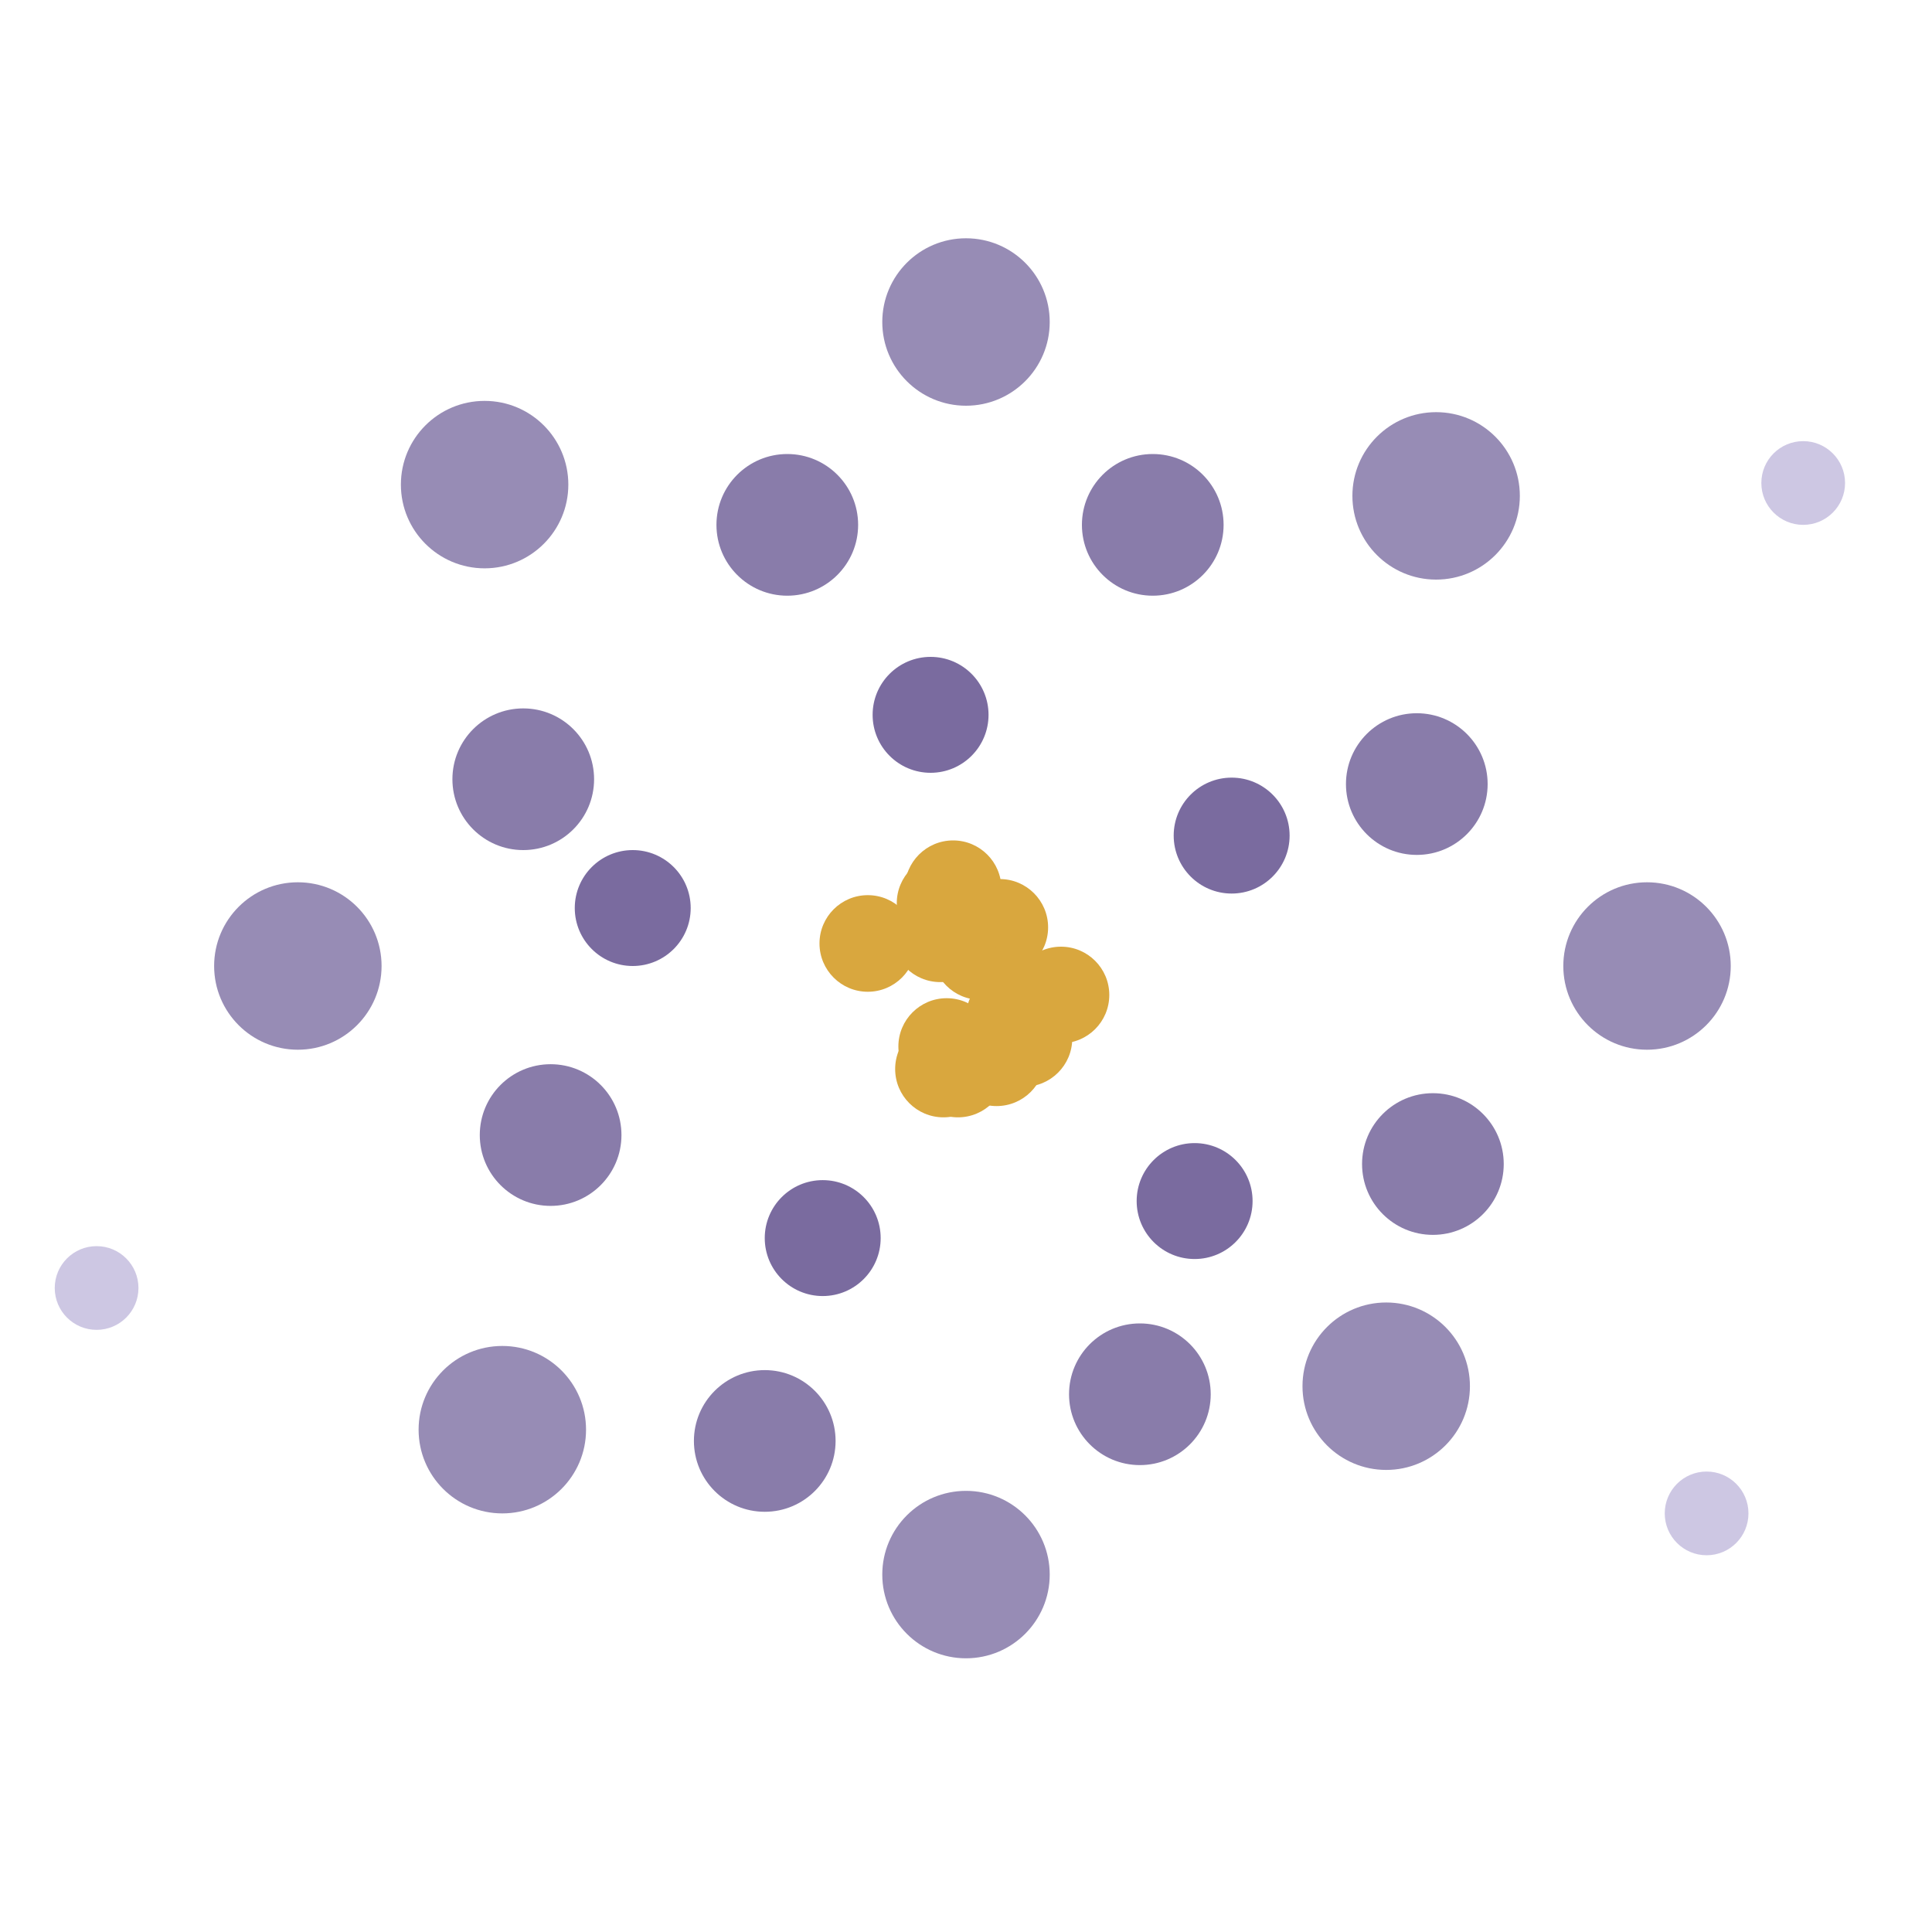
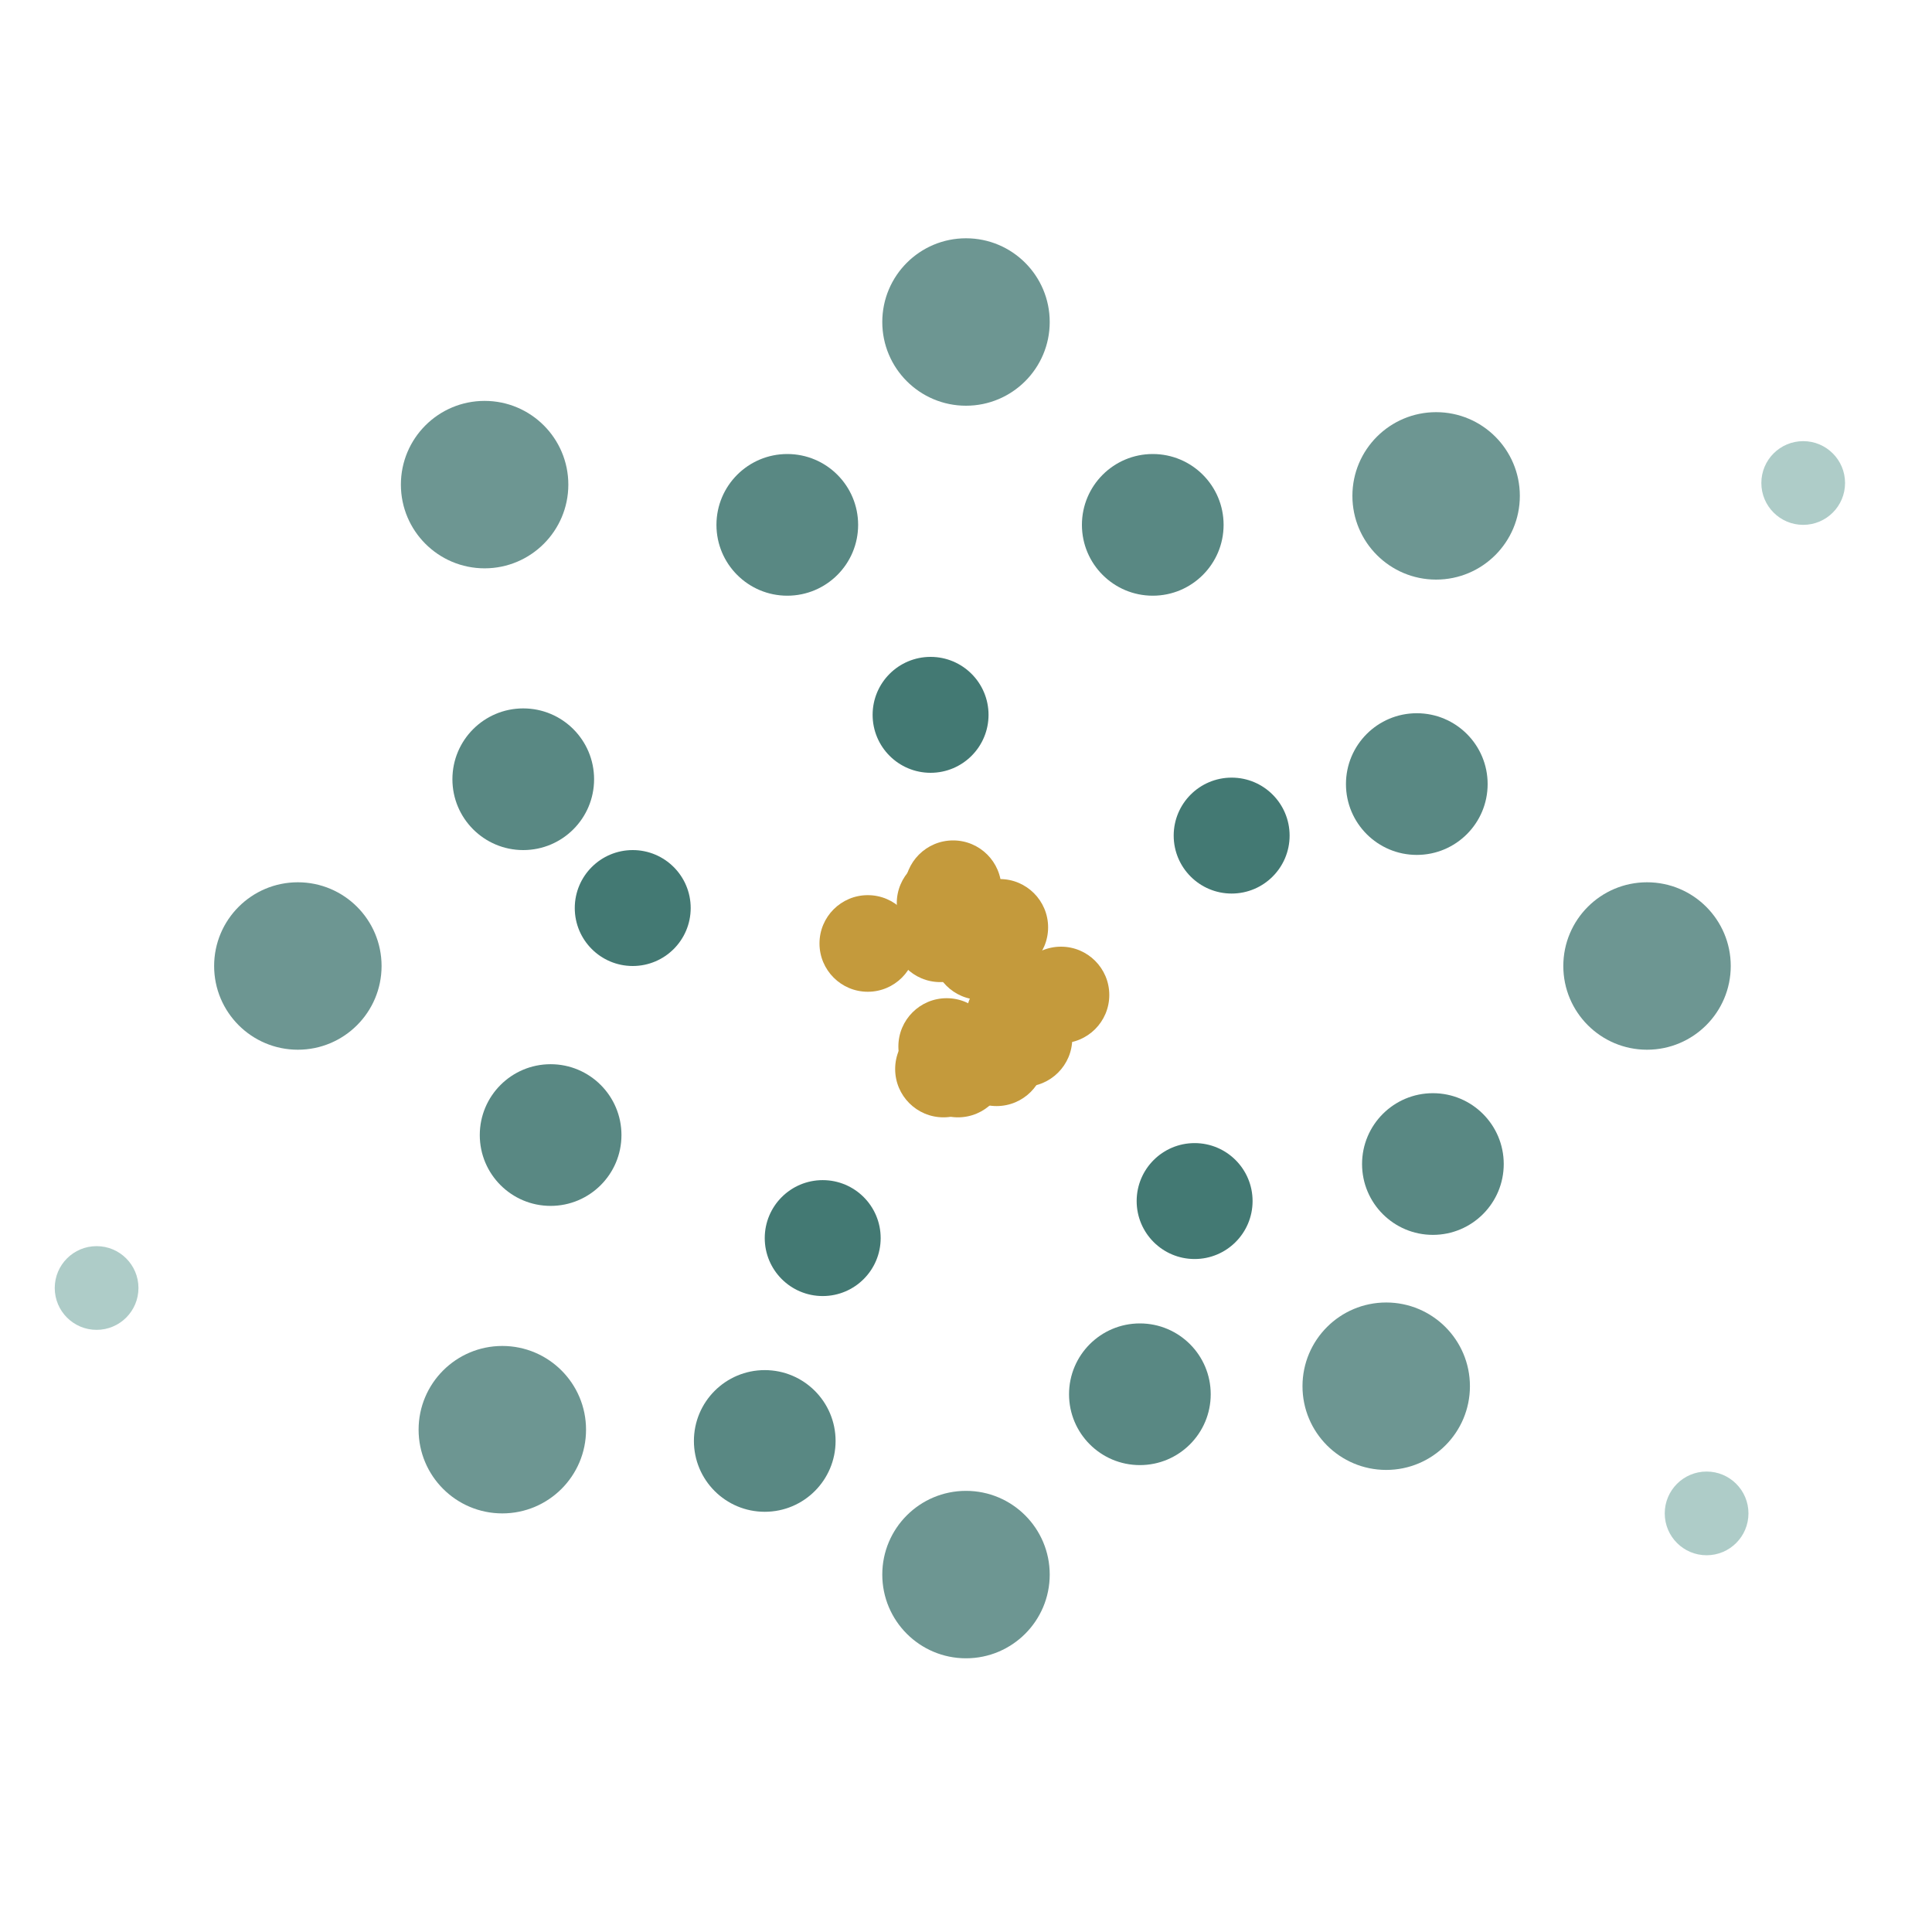
<svg xmlns="http://www.w3.org/2000/svg" viewBox="-60 -60 120 120">
-   <circle cx="42.3" cy="0.0" r="5.2" fill="#6b5b95" opacity="0.70" />
-   <circle cx="26.1" cy="26.1" r="5.2" fill="#6b5b95" opacity="0.70" />
-   <circle cx="0.0" cy="37.8" r="5.2" fill="#6b5b95" opacity="0.70" />
-   <circle cx="-28.8" cy="28.8" r="5.2" fill="#6b5b95" opacity="0.70" />
-   <circle cx="-41.5" cy="0.0" r="5.2" fill="#6b5b95" opacity="0.70" />
-   <circle cx="-29.9" cy="-29.9" r="5.2" fill="#6b5b95" opacity="0.70" />
-   <circle cx="-0.0" cy="-40.0" r="5.2" fill="#6b5b95" opacity="0.70" />
-   <circle cx="29.2" cy="-29.2" r="5.2" fill="#6b5b95" opacity="0.70" />
-   <circle cx="29.0" cy="12.3" r="4.4" fill="#6b5b95" opacity="0.80" />
-   <circle cx="10.8" cy="26.6" r="4.4" fill="#6b5b95" opacity="0.80" />
-   <circle cx="-12.5" cy="29.5" r="4.4" fill="#6b5b95" opacity="0.80" />
-   <circle cx="-25.8" cy="10.5" r="4.4" fill="#6b5b95" opacity="0.80" />
-   <circle cx="-27.5" cy="-11.6" r="4.4" fill="#6b5b95" opacity="0.80" />
-   <circle cx="-11.1" cy="-27.4" r="4.4" fill="#6b5b95" opacity="0.80" />
-   <circle cx="11.6" cy="-27.4" r="4.4" fill="#6b5b95" opacity="0.80" />
-   <circle cx="28.0" cy="-11.3" r="4.4" fill="#6b5b95" opacity="0.80" />
-   <circle cx="14.2" cy="14.6" r="3.6" fill="#6b5b95" opacity="0.90" />
-   <circle cx="-8.9" cy="16.9" r="3.6" fill="#6b5b95" opacity="0.90" />
-   <circle cx="-20.7" cy="-3.6" r="3.6" fill="#6b5b95" opacity="0.90" />
-   <circle cx="-2.2" cy="-15.6" r="3.6" fill="#6b5b95" opacity="0.90" />
-   <circle cx="16.5" cy="-8.1" r="3.6" fill="#6b5b95" opacity="0.90" />
-   <circle cx="52" cy="-30" r="2.6" fill="#9c8fc7" opacity="0.5" />
-   <circle cx="46" cy="34" r="2.6" fill="#9c8fc7" opacity="0.5" />
-   <circle cx="-54" cy="20" r="2.6" fill="#9c8fc7" opacity="0.5" />
-   <circle cx="1.9" cy="5.7" r="3" fill="#d9a73e" />
-   <circle cx="3.6" cy="4.5" r="3" fill="#d9a73e" />
-   <circle cx="-0.8" cy="-4.8" r="3" fill="#d9a73e" />
-   <circle cx="-0.5" cy="6.4" r="3" fill="#d9a73e" />
-   <circle cx="3.0" cy="3.2" r="3" fill="#d9a73e" />
-   <circle cx="-1.3" cy="-3.9" r="3" fill="#d9a73e" />
-   <circle cx="-1.4" cy="6.4" r="3" fill="#d9a73e" />
-   <circle cx="-1.2" cy="5.0" r="3" fill="#d9a73e" />
-   <circle cx="-1.6" cy="-2.0" r="3" fill="#d9a73e" />
-   <circle cx="-6.1" cy="-1.4" r="3" fill="#d9a73e" />
-   <circle cx="2.1" cy="-2.4" r="3" fill="#d9a73e" />
-   <circle cx="0.9" cy="-0.9" r="3" fill="#d9a73e" />
-   <circle cx="-1.0" cy="-2.1" r="3" fill="#d9a73e" />
-   <circle cx="5.9" cy="1.8" r="3" fill="#d9a73e" />
+   <circle cx="42.3" cy="0.0" r="5.2" fill="#2f6a64" opacity="0.70" />
+   <circle cx="26.1" cy="26.1" r="5.2" fill="#2f6a64" opacity="0.70" />
+   <circle cx="0.0" cy="37.8" r="5.2" fill="#2f6a64" opacity="0.70" />
+   <circle cx="-28.8" cy="28.8" r="5.2" fill="#2f6a64" opacity="0.70" />
+   <circle cx="-41.5" cy="0.0" r="5.2" fill="#2f6a64" opacity="0.70" />
+   <circle cx="-29.9" cy="-29.9" r="5.2" fill="#2f6a64" opacity="0.70" />
+   <circle cx="-0.0" cy="-40.0" r="5.2" fill="#2f6a64" opacity="0.70" />
+   <circle cx="29.2" cy="-29.2" r="5.2" fill="#2f6a64" opacity="0.70" />
+   <circle cx="29.0" cy="12.3" r="4.4" fill="#2f6a64" opacity="0.80" />
+   <circle cx="10.8" cy="26.6" r="4.4" fill="#2f6a64" opacity="0.80" />
+   <circle cx="-12.5" cy="29.5" r="4.4" fill="#2f6a64" opacity="0.80" />
+   <circle cx="-25.8" cy="10.5" r="4.4" fill="#2f6a64" opacity="0.80" />
+   <circle cx="-27.5" cy="-11.6" r="4.4" fill="#2f6a64" opacity="0.80" />
+   <circle cx="-11.1" cy="-27.4" r="4.4" fill="#2f6a64" opacity="0.80" />
+   <circle cx="11.6" cy="-27.4" r="4.4" fill="#2f6a64" opacity="0.80" />
+   <circle cx="28.0" cy="-11.3" r="4.4" fill="#2f6a64" opacity="0.80" />
+   <circle cx="14.2" cy="14.6" r="3.6" fill="#2f6a64" opacity="0.90" />
+   <circle cx="-8.9" cy="16.9" r="3.6" fill="#2f6a64" opacity="0.90" />
+   <circle cx="-20.7" cy="-3.6" r="3.6" fill="#2f6a64" opacity="0.90" />
+   <circle cx="-2.2" cy="-15.6" r="3.6" fill="#2f6a64" opacity="0.90" />
+   <circle cx="16.5" cy="-8.1" r="3.6" fill="#2f6a64" opacity="0.90" />
+   <circle cx="52" cy="-30" r="2.6" fill="#5e9a92" opacity="0.5" />
+   <circle cx="46" cy="34" r="2.6" fill="#5e9a92" opacity="0.5" />
+   <circle cx="-54" cy="20" r="2.6" fill="#5e9a92" opacity="0.5" />
+   <circle cx="1.9" cy="5.7" r="3" fill="#c49a3c" />
+   <circle cx="3.6" cy="4.5" r="3" fill="#c49a3c" />
+   <circle cx="-0.8" cy="-4.8" r="3" fill="#c49a3c" />
+   <circle cx="-0.5" cy="6.4" r="3" fill="#c49a3c" />
+   <circle cx="3.0" cy="3.2" r="3" fill="#c49a3c" />
+   <circle cx="-1.3" cy="-3.9" r="3" fill="#c49a3c" />
+   <circle cx="-1.4" cy="6.4" r="3" fill="#c49a3c" />
+   <circle cx="-1.2" cy="5.0" r="3" fill="#c49a3c" />
+   <circle cx="-1.6" cy="-2.0" r="3" fill="#c49a3c" />
+   <circle cx="-6.1" cy="-1.4" r="3" fill="#c49a3c" />
+   <circle cx="2.1" cy="-2.4" r="3" fill="#c49a3c" />
+   <circle cx="0.9" cy="-0.9" r="3" fill="#c49a3c" />
+   <circle cx="-1.0" cy="-2.1" r="3" fill="#c49a3c" />
+   <circle cx="5.9" cy="1.8" r="3" fill="#c49a3c" />
</svg>
